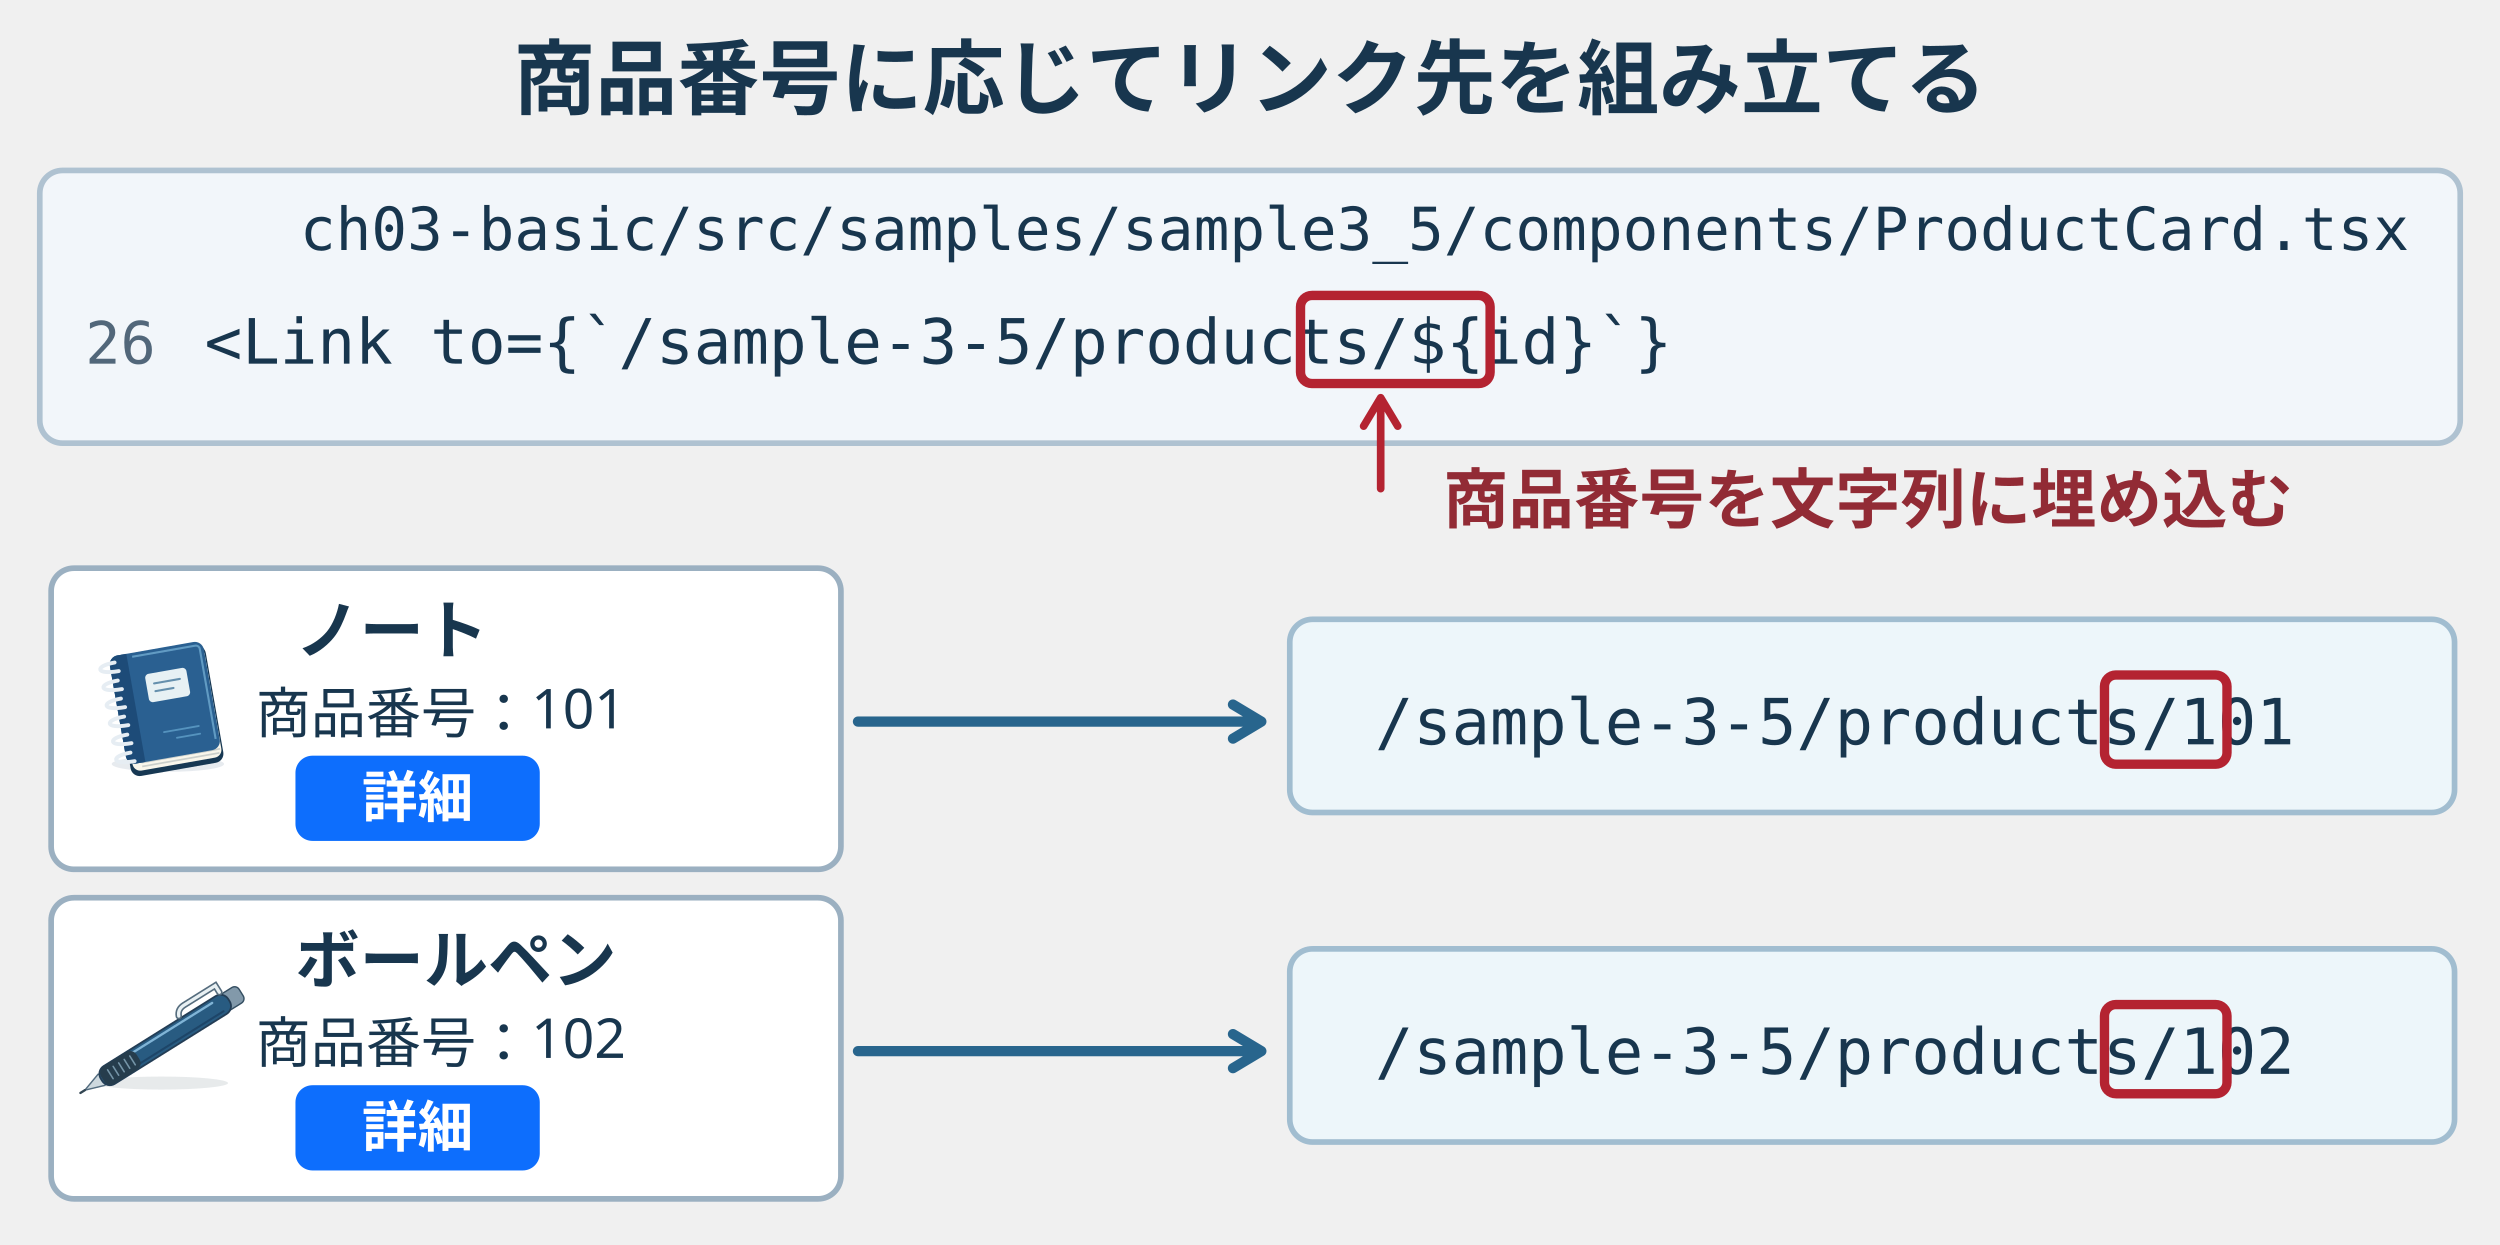
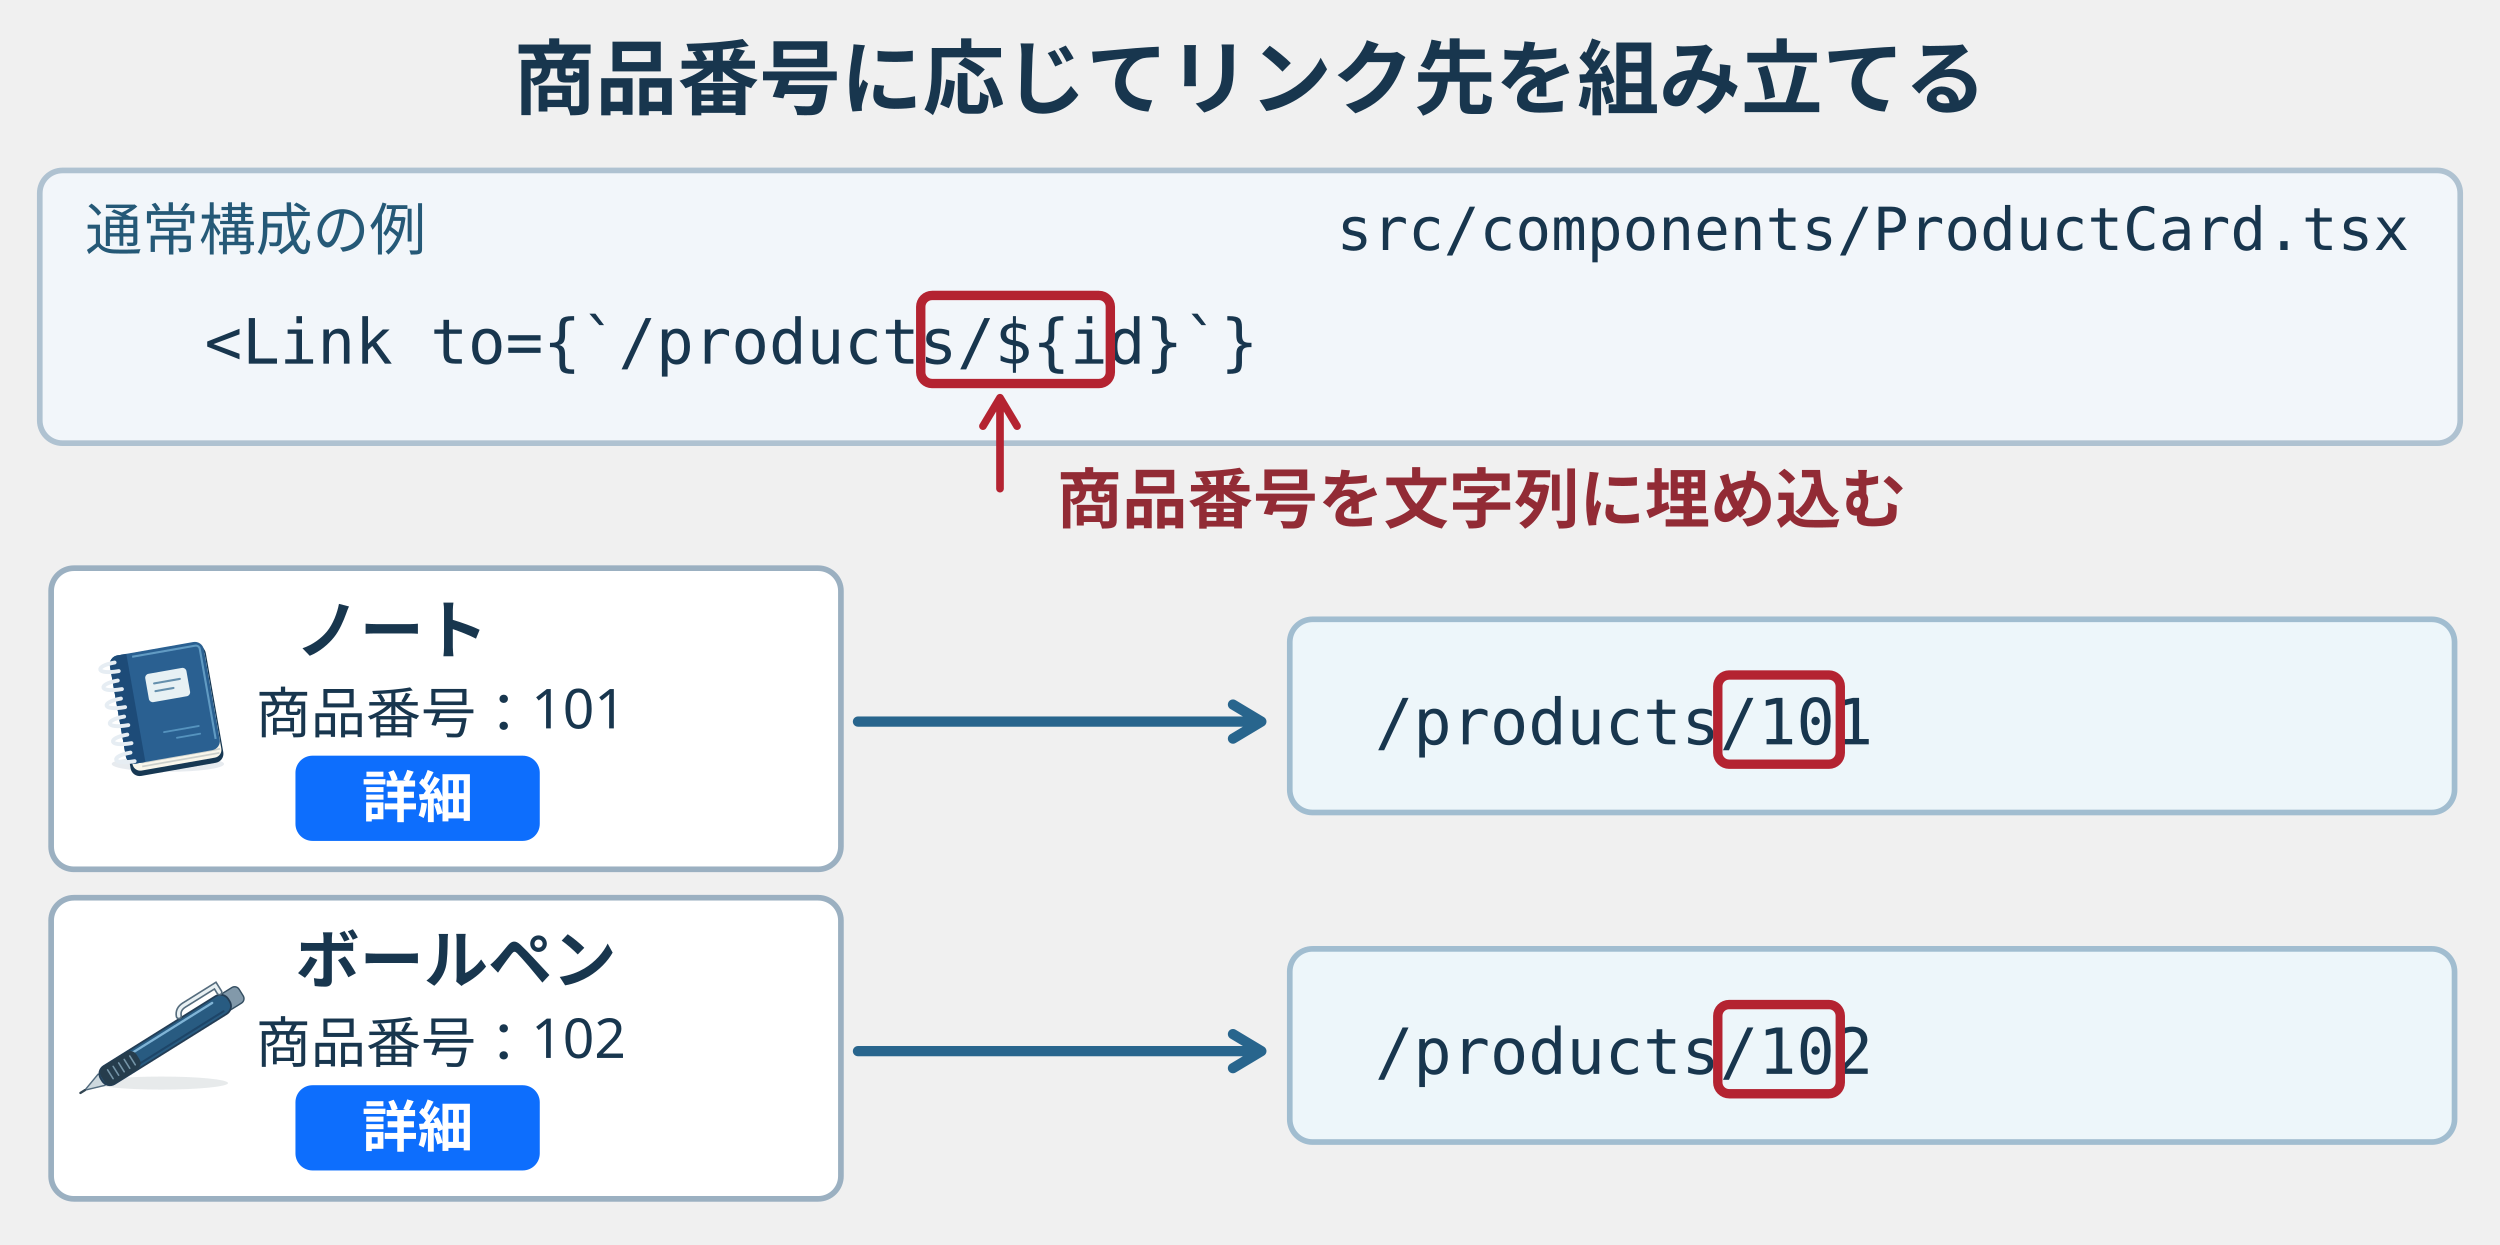
<svg xmlns="http://www.w3.org/2000/svg" width="440" height="219" viewBox="0 0 440 219" font-family="Meiryo, sans-serif" role="img">
  <text x="220.0" y="19" font-size="14.4" fill="#18364e" text-anchor="middle" font-weight="700">商品番号に応じてリンク先を組み立てる</text>
  <rect x="7" y="30" width="426" height="48" rx="4" fill="#f2f6fa" stroke="#afc2d1" stroke-width="1" />
-   <text x="424" y="44" font-size="10.45" fill="#18364e" text-anchor="end" font-family="Consolas, MS Gothic, monospace">ch03-basic/src/samples/sample3_5/components/ProductCard.tsx</text>
-   <text x="15" y="64" font-size="10.3" fill="#52677a" text-anchor="start" font-family="Consolas, MS Gothic, monospace">26</text>
-   <text x="36.00 42.07 48.15 54.22 60.30 66.37 72.45 78.52 84.60 90.67 96.75 102.82 108.90 114.97 121.05 127.12 133.20 139.27 145.35 151.42 157.50 163.57 169.64 175.72 181.79 187.87 193.94 200.02 206.09 212.17 218.24 224.32 230.39 236.47 242.54 248.62 254.69 260.77 266.84" y="64" font-family="Consolas, MS Gothic, monospace" font-size="11" fill="#18364e" xml:space="preserve">&lt;Link to={`/sample-3-5/products/${id}`}</text>
-   <rect x="228.89" y="52" width="33.37" height="15.5" rx="2" fill="none" stroke="#b42331" stroke-width="1.65" />
-   <text x="254" y="92" font-size="11.5" fill="#922b35" text-anchor="start" font-weight="700">商品番号を文字列に埋め込む</text>
-   <path d="M243 86L243 70M240.00 75.00L243 70L246.00 75.00" fill="none" stroke="#b42331" stroke-width="1.35" stroke-linecap="round" stroke-linejoin="round" />
+   <text x="424" y="44" font-size="10.45" fill="#18364e" text-anchor="end" font-family="Consolas, MS Gothic, monospace">src/components/ProductCard.tsx</text>
+   <text x="36.00 42.08 48.15 54.23 60.31 66.38 72.46 78.53 84.61 90.69 96.76 102.84 108.92 114.99 121.07 127.15 133.22 139.30 145.38 151.45 157.53 163.60 169.68 175.76 181.83 187.91 193.99 200.06" y="64" font-family="Consolas, MS Gothic, monospace" font-size="11" fill="#18364e" xml:space="preserve">&lt;Link to={`/products/${id}`}</text>
+   <rect x="162.05" y="52" width="33.37" height="15.5" rx="2" fill="none" stroke="#b42331" stroke-width="1.65" />
+   <text x="186" y="92" font-size="11.5" fill="#922b35" text-anchor="start" font-weight="700">商品番号を文字列に埋め込む</text>
+   <path d="M176 86L176 70M173 75L176 70L179 75" fill="none" stroke="#b42331" stroke-width="1.35" stroke-linecap="round" stroke-linejoin="round" />
  <rect x="9" y="100" width="139" height="53" rx="4" fill="#fff" stroke="#9bb0c1" stroke-width="1" />
  <g transform="translate(10 111) scale(0.23)">
    <ellipse cx="85" cy="102" rx="43" ry="6" fill="#24456b" opacity=".11" />
    <g transform="rotate(-10 84 60)">
      <rect x="49" y="16" width="72" height="91" rx="7" fill="#173853" />
      <rect x="51" y="18" width="69" height="85" rx="6" fill="#f9f6eb" />
      <path d="M58 97h61m-61 3h60" fill="none" stroke="#cbcfcb" stroke-width="1.3" />
      <rect x="47" y="13" width="73" height="84" rx="7" fill="#2a6091" />
      <path d="M54 13h7v84h-7a7 7 0 0 1-7-7V20a7 7 0 0 1 7-7Z" fill="#1d4b78" />
      <path d="M65 16h49a3 3 0 0 1 3 3v70" fill="none" stroke="#619bc3" stroke-width="1.6" />
      <rect x="72" y="31" width="32" height="22" rx="3" fill="#e7f1f4" />
      <path d="M78 39h20m-20 6h14" stroke="#6590ad" stroke-width="1.6" stroke-linecap="round" />
      <path d="M79 77h27m-18 6h18" stroke="#5593be" stroke-width="1.4" stroke-linecap="round" />
      <g fill="none" stroke="#e6edf3" stroke-width="3" stroke-linecap="round">
        <path d="M53 25c-18 0-18-7-2-7m2 21c-18 0-18-7-2-7m2 21c-18 0-18-7-2-7m2 21c-18 0-18-7-2-7m2 21c-18 0-18-7-2-7m2 21c-18 0-18-7-2-7" />
      </g>
    </g>
  </g>
  <text x="52" y="115" font-size="11.3" fill="#18364e" text-anchor="start" font-weight="700">ノート</text>
  <text x="45" y="129" font-size="9.7" fill="#18364e" text-anchor="start">商品番号：101</text>
  <rect x="52" y="133" width="43" height="15" rx="3" fill="#0d6efd" />
  <text x="73.5" y="143.832" font-size="9.8" fill="#fff" text-anchor="middle" font-weight="700">詳細</text>
  <path d="M151 127L222 127M217.00 124.00L222 127L217.00 130.00" fill="none" stroke="#28658d" stroke-width="1.8" stroke-linecap="round" stroke-linejoin="round" />
  <rect x="227" y="109" width="205" height="34" rx="4" fill="#edf6fa" stroke="#a1bdd0" stroke-width="1" />
-   <text x="242.00 248.19 254.37 260.56 266.74 272.93 279.11 285.30 291.48 297.67 303.85 310.04 316.22 322.41 328.59 334.78 340.96 347.15 353.33 359.52 365.70 371.89 378.07 384.26" y="131" font-family="Consolas, MS Gothic, monospace" font-size="11.2" fill="#18364e" xml:space="preserve">/sample-3-5/products/101</text>
-   <rect x="370.39" y="118.8" width="21.56" height="15.7" rx="2" fill="none" stroke="#b42331" stroke-width="1.65" />
+   <text x="242.00 248.19 254.37 260.56 266.75 272.93 279.12 285.31 291.50 297.68 303.87 310.06 316.24" y="131" font-family="Consolas, MS Gothic, monospace" font-size="11.2" fill="#18364e" xml:space="preserve">/products/101</text>
+   <rect x="302.33" y="118.8" width="21.56" height="15.7" rx="2" fill="none" stroke="#b42331" stroke-width="1.65" />
  <rect x="9" y="158" width="139" height="53" rx="4" fill="#fff" stroke="#9bb0c1" stroke-width="1" />
  <g transform="translate(10 169) scale(0.23)">
    <ellipse cx="80" cy="94" rx="51" ry="5" fill="#22424d" opacity=".11" />
    <g transform="rotate(-32 84 58)">
      <path d="M24 55 9 60l15 5 8-5Z" fill="#cdd8de" stroke="#536c7f" stroke-width="1.1" />
      <path d="M9 60H5" stroke="#334653" stroke-width="1.8" stroke-linecap="round" />
      <rect x="133" y="53" width="17" height="14" rx="4" fill="#8299aa" stroke="#344e61" stroke-width="1.1" />
      <rect x="24" y="52" width="115" height="16" rx="7" fill="#285b81" stroke="#233d55" stroke-width="1.4" />
      <path d="M30 55h97" stroke="#80b4d6" stroke-width="1.8" stroke-linecap="round" />
      <path d="M33 65h98" stroke="#1d4568" stroke-width="1.6" stroke-linecap="round" />
      <rect x="25" y="52" width="32" height="16" rx="6" fill="#263d4d" />
      <path d="M32 56v8m5-8v8m5-8v8m5-8v8m5-8v8" stroke="#7595a8" stroke-width="1.2" stroke-linecap="round" />
      <path d="M136 51v-6h-28q-6 0-8 5" fill="none" stroke="#556c7d" stroke-width="5" stroke-linecap="round" />
      <path d="M136 51v-6h-28q-6 0-8 5" fill="none" stroke="#e8f0f3" stroke-width="2.5" stroke-linecap="round" />
    </g>
  </g>
  <text x="52" y="173" font-size="11.3" fill="#18364e" text-anchor="start" font-weight="700">ボールペン</text>
  <text x="45" y="187" font-size="9.7" fill="#18364e" text-anchor="start">商品番号：102</text>
  <rect x="52" y="191" width="43" height="15" rx="3" fill="#0d6efd" />
  <text x="73.5" y="201.832" font-size="9.8" fill="#fff" text-anchor="middle" font-weight="700">詳細</text>
  <path d="M151 185L222 185M217.00 182.00L222 185L217.00 188.00" fill="none" stroke="#28658d" stroke-width="1.8" stroke-linecap="round" stroke-linejoin="round" />
  <rect x="227" y="167" width="205" height="34" rx="4" fill="#edf6fa" stroke="#a1bdd0" stroke-width="1" />
-   <text x="242.00 248.19 254.37 260.56 266.74 272.93 279.11 285.30 291.48 297.67 303.85 310.04 316.22 322.41 328.59 334.78 340.96 347.15 353.33 359.52 365.70 371.89 378.07 384.26" y="189" font-family="Consolas, MS Gothic, monospace" font-size="11.2" fill="#18364e" xml:space="preserve">/sample-3-5/products/102</text>
-   <rect x="370.39" y="176.8" width="21.56" height="15.7" rx="2" fill="none" stroke="#b42331" stroke-width="1.65" />
+   <text x="242.00 248.19 254.37 260.56 266.75 272.93 279.12 285.31 291.50 297.68 303.87 310.06 316.24" y="189" font-family="Consolas, MS Gothic, monospace" font-size="11.2" fill="#18364e" xml:space="preserve">/products/102</text>
+   <rect x="302.33" y="176.8" width="21.56" height="15.7" rx="2" fill="none" stroke="#b42331" stroke-width="1.65" />
+   <text x="15" y="44" font-size="10" fill="#255977" text-anchor="start" font-weight="400">通常構成の例</text>
</svg>
